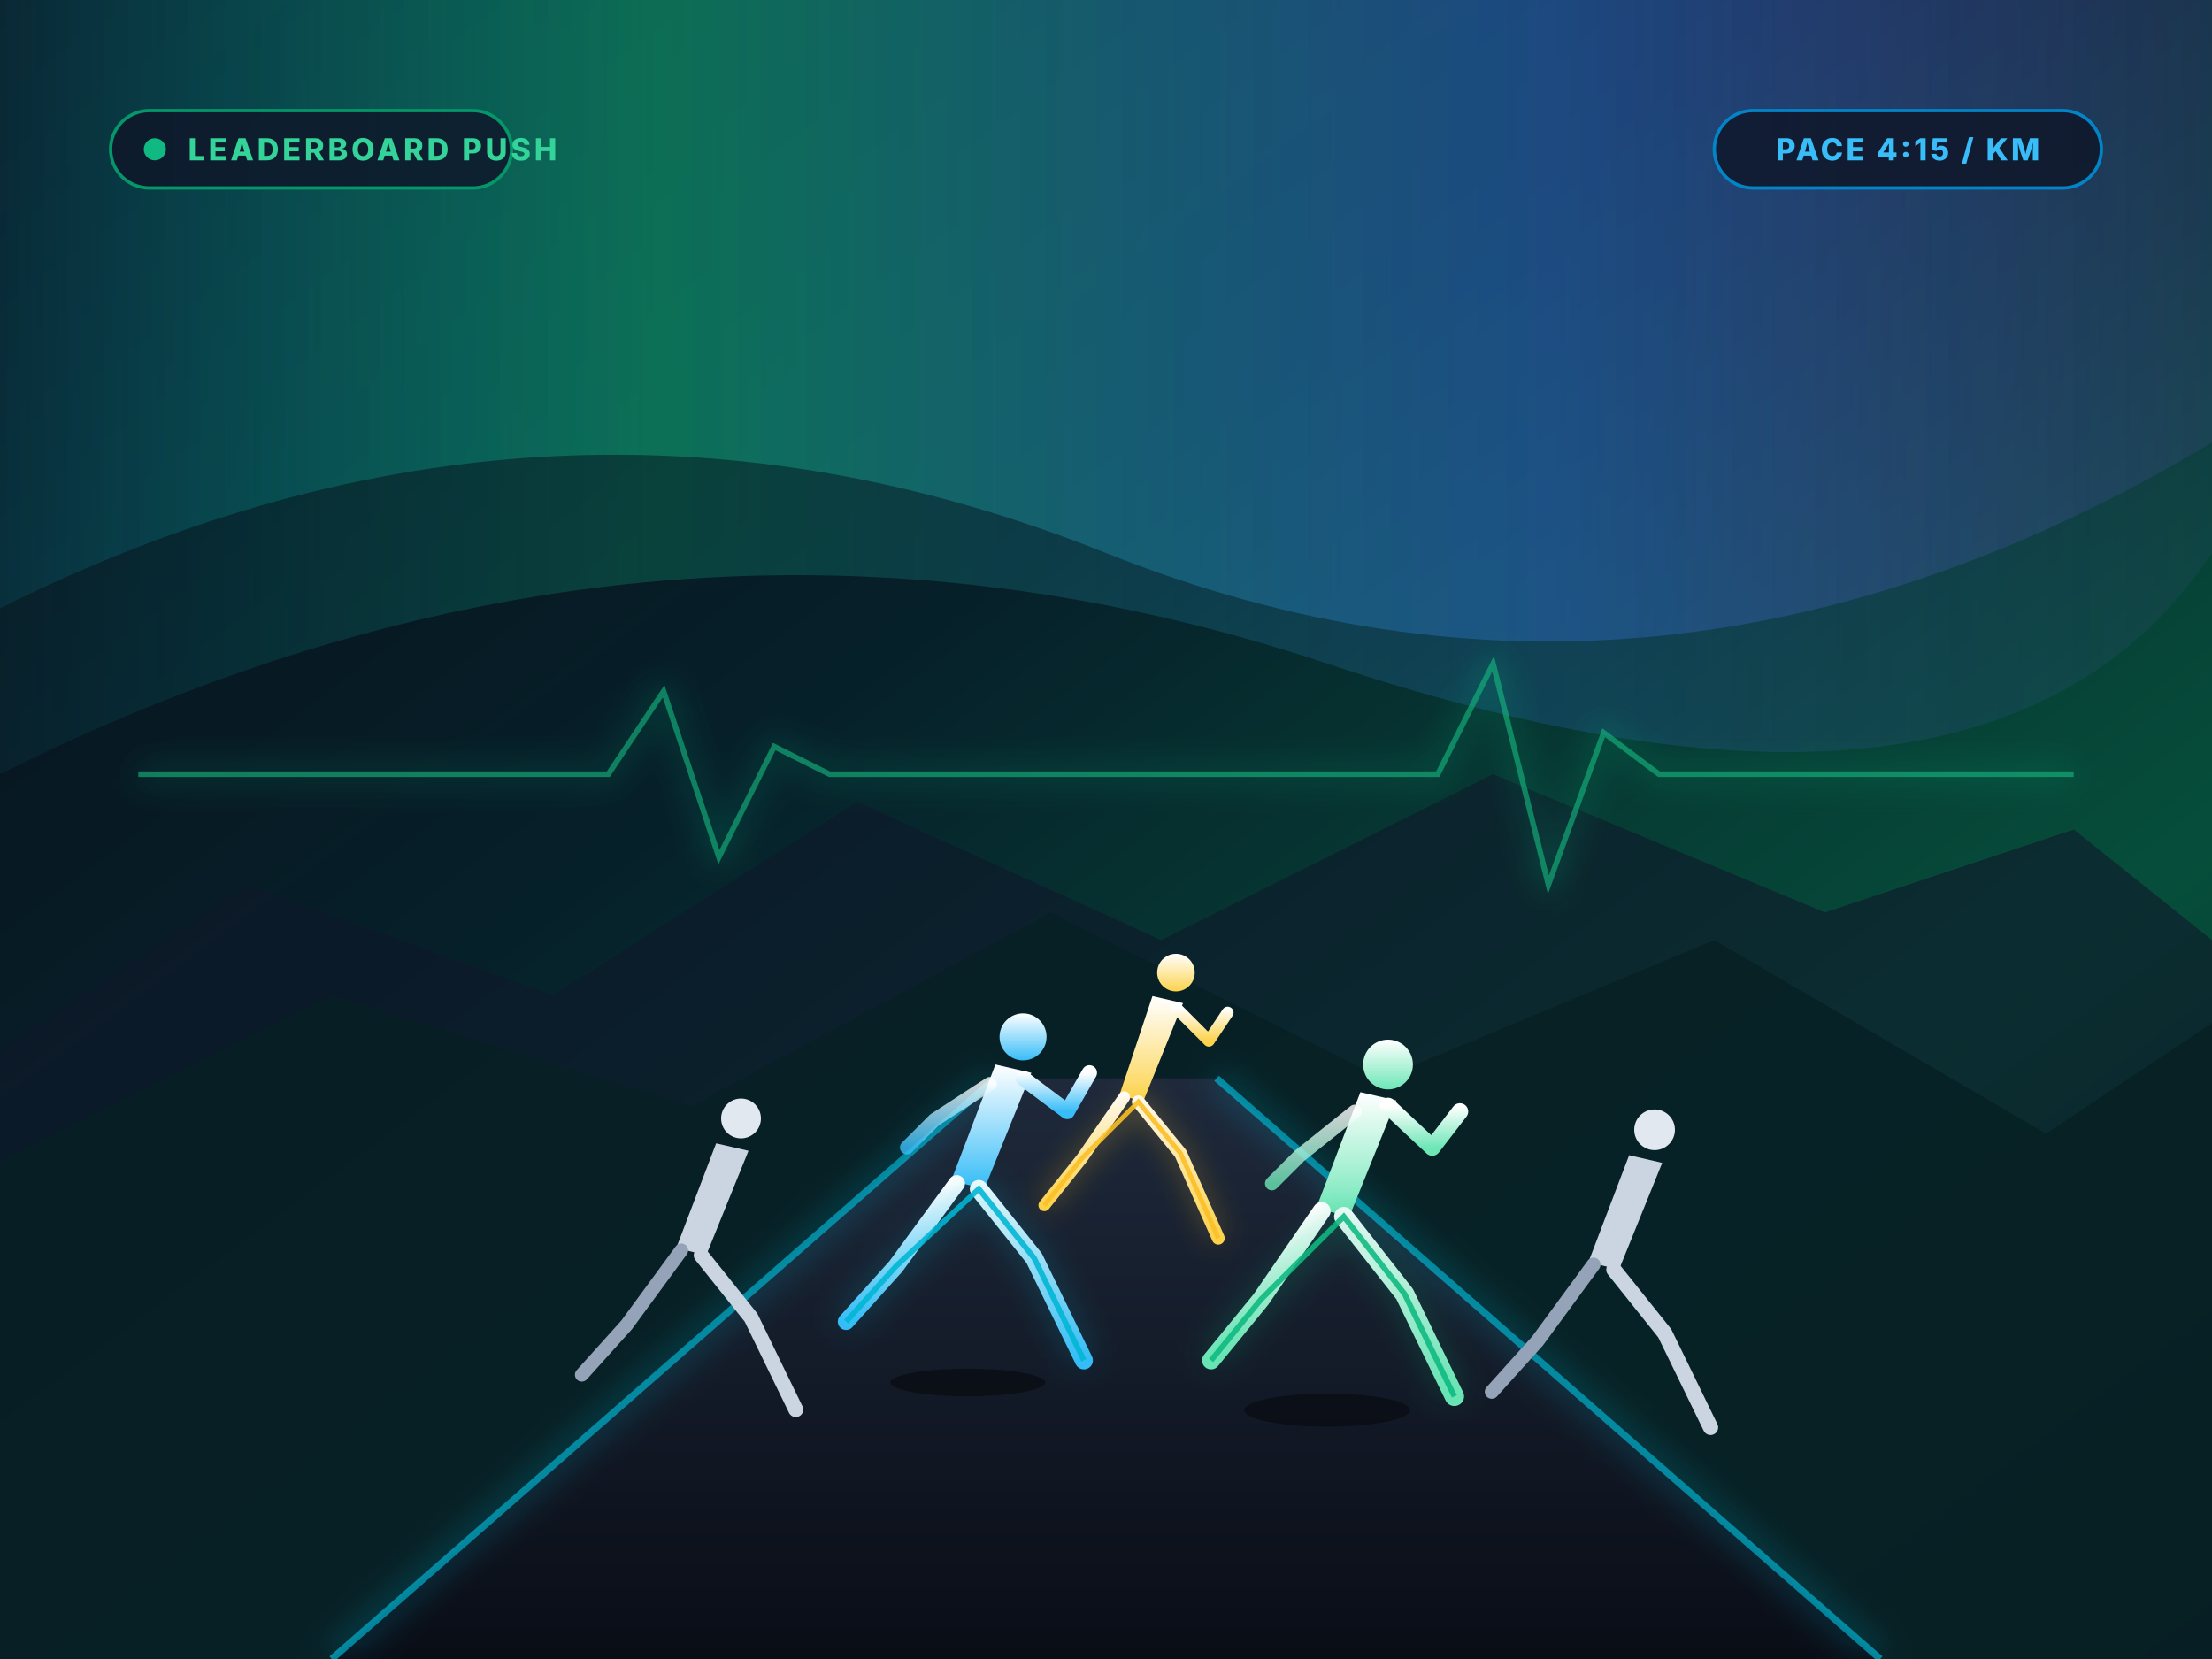
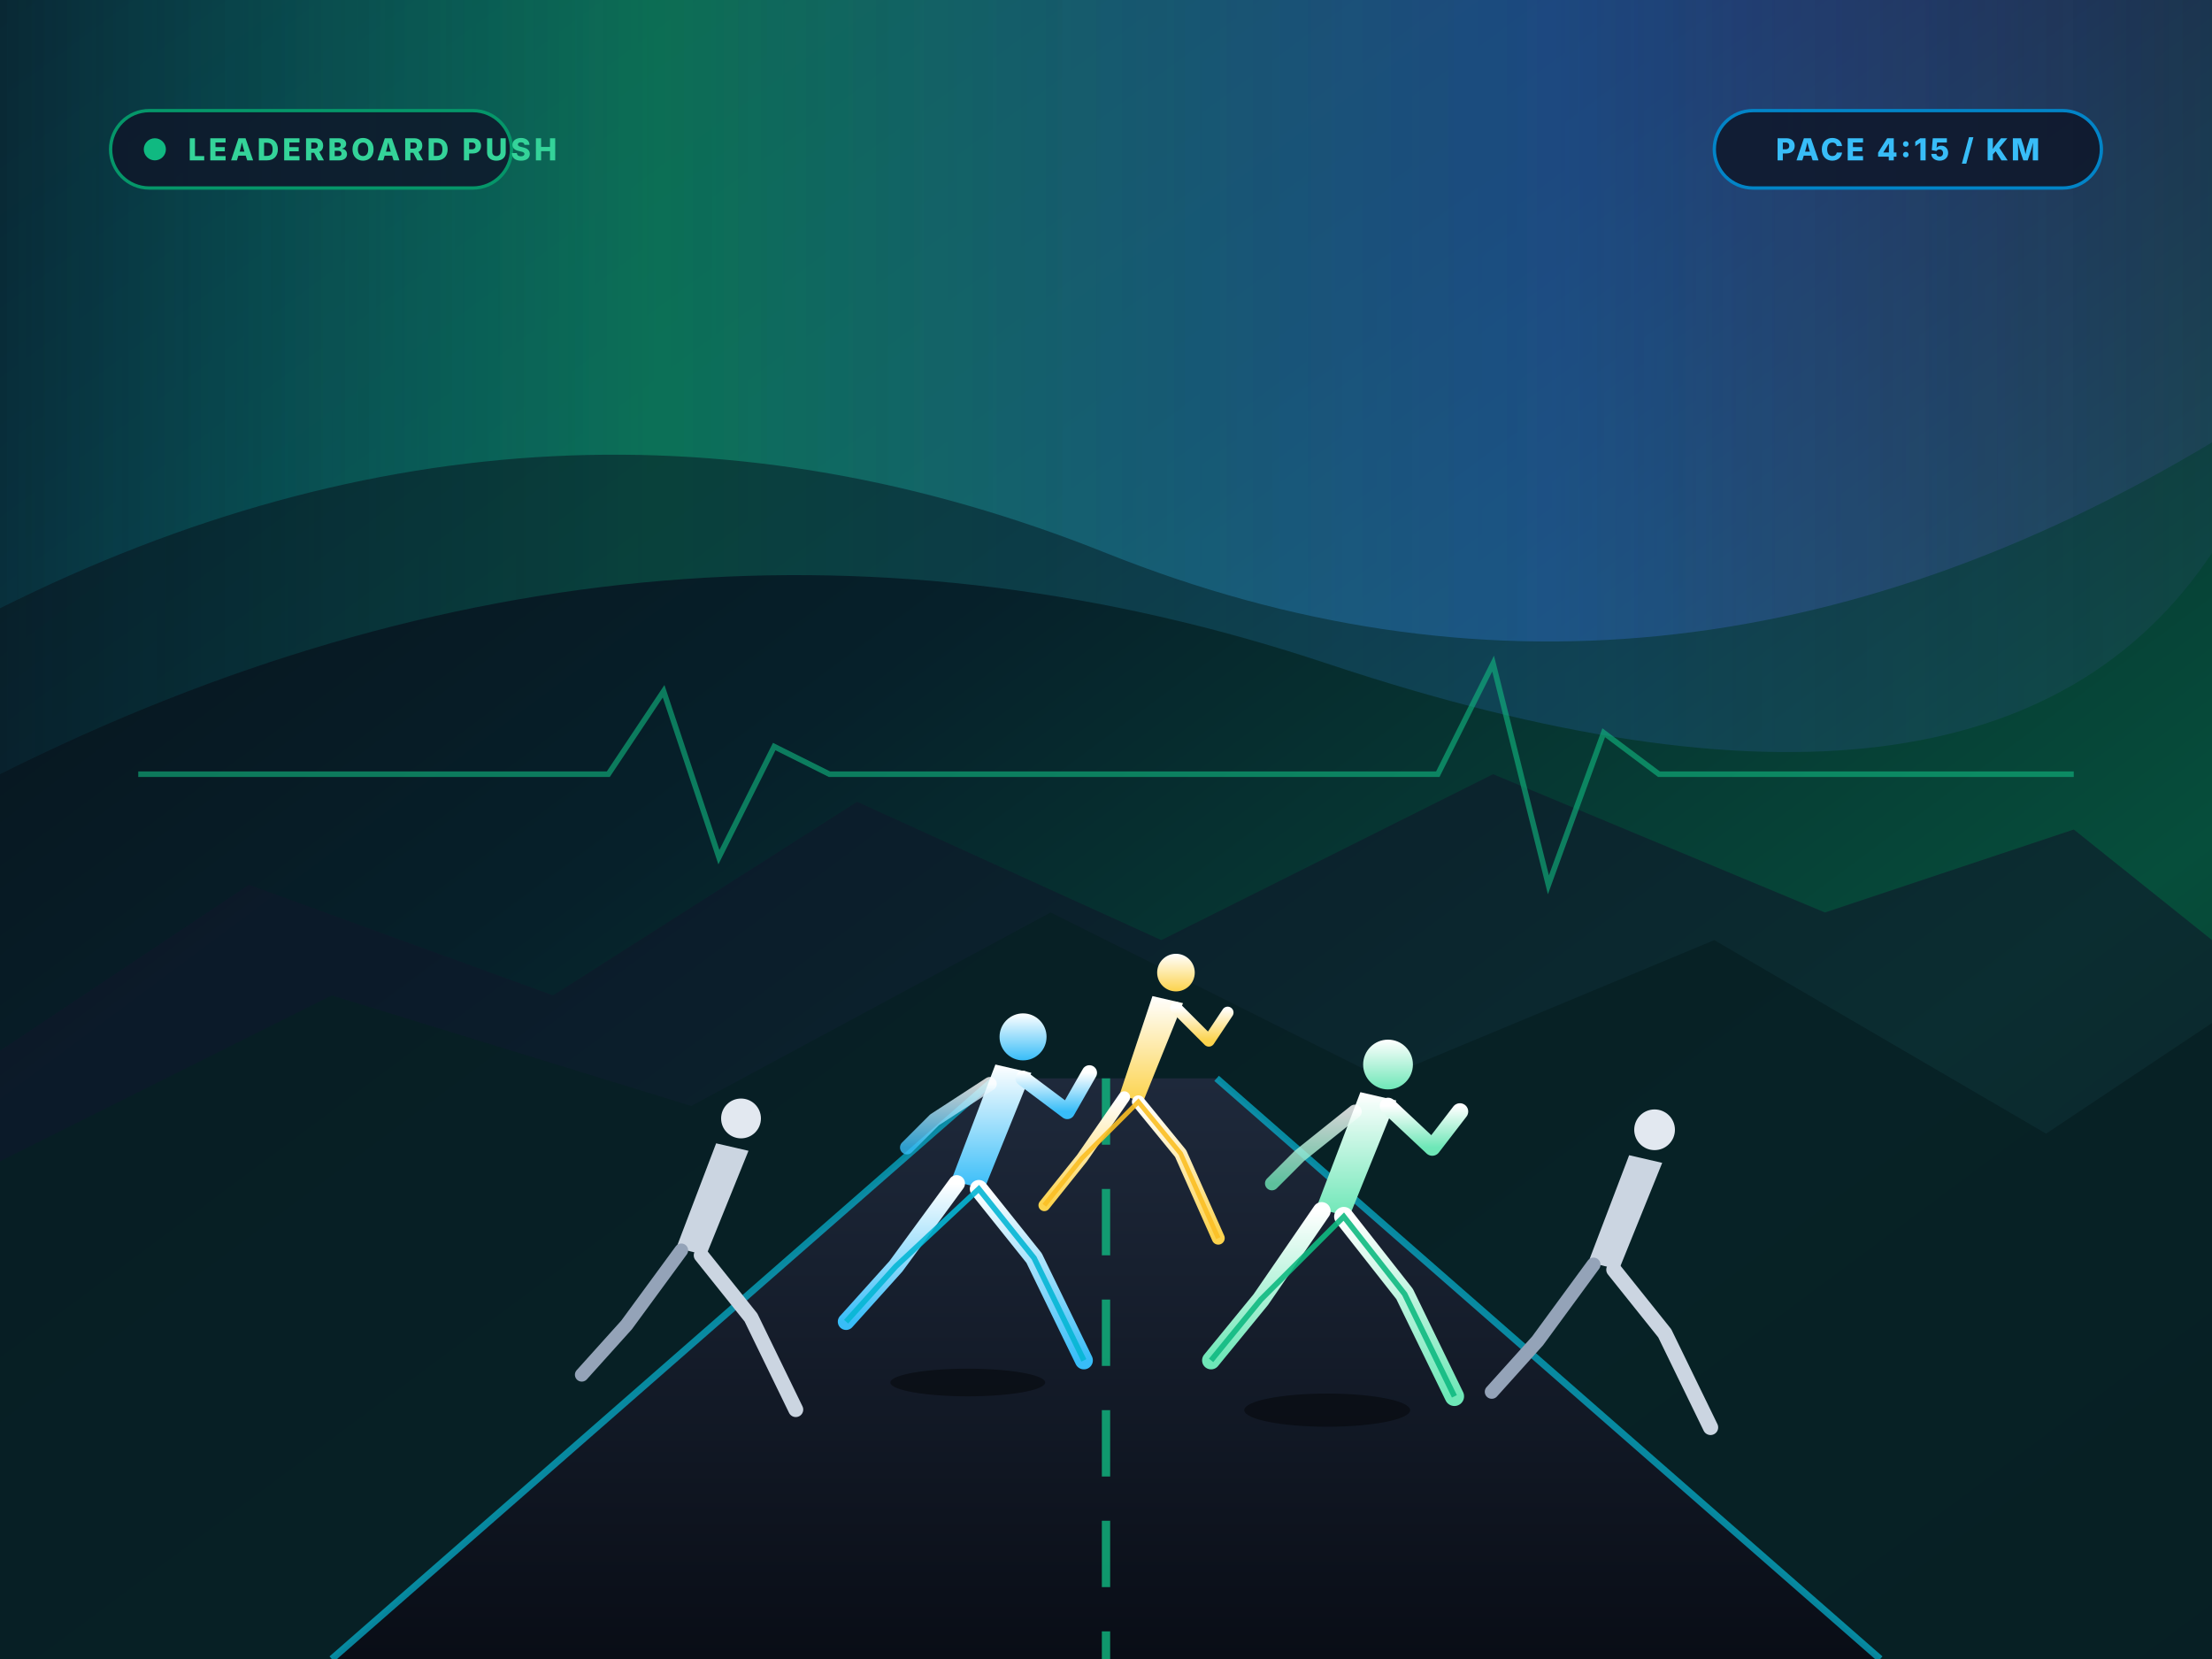
<svg xmlns="http://www.w3.org/2000/svg" viewBox="0 0 800 600" width="100%" height="100%">
  <defs>
    <linearGradient id="bgGrad" x1="0%" y1="0%" x2="100%" y2="100%">
      <stop offset="0%" stop-color="#090d16" />
      <stop offset="40%" stop-color="#06202a" />
      <stop offset="75%" stop-color="#064e3b" />
      <stop offset="100%" stop-color="#022c22" />
    </linearGradient>
    <linearGradient id="auroraGlow" x1="0%" y1="0%" x2="100%" y2="0%">
      <stop offset="0%" stop-color="#06b6d4" stop-opacity="0.1" />
      <stop offset="30%" stop-color="#10b981" stop-opacity="0.4" />
      <stop offset="70%" stop-color="#3b82f6" stop-opacity="0.3" />
      <stop offset="100%" stop-color="#8b5cf6" stop-opacity="0.1" />
    </linearGradient>
    <linearGradient id="roadGrad" x1="0%" y1="0%" x2="0%" y2="100%">
      <stop offset="0%" stop-color="#1e293b" />
      <stop offset="100%" stop-color="#090d16" />
    </linearGradient>
    <linearGradient id="speedTrailCyan" x1="0%" y1="0%" x2="100%" y2="0%">
      <stop offset="0%" stop-color="#06b6d4" stop-opacity="0" />
      <stop offset="80%" stop-color="#06b6d4" stop-opacity="0.8" />
      <stop offset="100%" stop-color="#ffffff" stop-opacity="1" />
    </linearGradient>
    <linearGradient id="speedTrailEmerald" x1="0%" y1="0%" x2="100%" y2="0%">
      <stop offset="0%" stop-color="#10b981" stop-opacity="0" />
      <stop offset="80%" stop-color="#10b981" stop-opacity="0.8" />
      <stop offset="100%" stop-color="#a7f3d0" stop-opacity="1" />
    </linearGradient>
    <linearGradient id="speedTrailAmber" x1="0%" y1="0%" x2="100%" y2="0%">
      <stop offset="0%" stop-color="#f59e0b" stop-opacity="0" />
      <stop offset="80%" stop-color="#fbbf24" stop-opacity="0.9" />
      <stop offset="100%" stop-color="#fffbeb" stop-opacity="1" />
    </linearGradient>
    <linearGradient id="runnerGrad1" x1="0%" y1="0%" x2="0%" y2="100%">
      <stop offset="0%" stop-color="#ffffff" />
      <stop offset="100%" stop-color="#6ee7b7" />
    </linearGradient>
    <linearGradient id="runnerGrad2" x1="0%" y1="0%" x2="0%" y2="100%">
      <stop offset="0%" stop-color="#ffffff" />
      <stop offset="100%" stop-color="#38bdf8" />
    </linearGradient>
    <linearGradient id="runnerGrad3" x1="0%" y1="0%" x2="0%" y2="100%">
      <stop offset="0%" stop-color="#ffffff" />
      <stop offset="100%" stop-color="#fcd34d" />
    </linearGradient>
-     <filter id="clubGlow" x="-20%" y="-20%" width="140%" height="140%">
-       <feGaussianBlur stdDeviation="6" result="blur" />
-       <feComposite in="SourceGraphic" in2="blur" operator="over" />
-     </filter>
  </defs>
  <rect width="800" height="600" fill="url(#bgGrad)" />
  <path d="M 0,220 Q 200,120 400,200 T 800,160 L 800,0 L 0,0 Z" fill="url(#auroraGlow)" />
  <path d="M 0,280 Q 240,160 480,240 T 800,200 L 800,0 L 0,0 Z" fill="url(#auroraGlow)" opacity="0.6" />
  <polygon points="0,380 90,320 200,360 310,290 420,340 540,280 660,330 750,300 800,340 800,600 0,600" fill="#0f172a" opacity="0.6" />
  <polygon points="0,420 120,360 250,400 380,330 500,390 620,340 740,410 800,370 800,600 0,600" fill="#061f23" opacity="0.8" />
  <polygon points="120,600 360,390 440,390 680,600" fill="url(#roadGrad)" />
-   <polyline points="400,390 400,600" stroke="#10b981" stroke-width="3" stroke-dasharray="24 16" opacity="0.8" filter="url(#clubGlow)" />
-   <line x1="360" y1="390" x2="120" y2="600" stroke="#06b6d4" stroke-width="2.5" opacity="0.7" filter="url(#clubGlow)" />
-   <line x1="440" y1="390" x2="680" y2="600" stroke="#06b6d4" stroke-width="2.5" opacity="0.7" filter="url(#clubGlow)" />
-   <g filter="url(#clubGlow)">
+   <polyline points="400,390 400,600" stroke="#10b981" stroke-width="3" stroke-dasharray="24 16" opacity="0.8" />
+   <line x1="360" y1="390" x2="120" y2="600" stroke="#06b6d4" stroke-width="2.5" opacity="0.7" />
+   <line x1="440" y1="390" x2="680" y2="600" stroke="#06b6d4" stroke-width="2.5" opacity="0.7" />
+   <g>
    <path d="M 50,450 L 260,450" stroke="url(#speedTrailEmerald)" stroke-width="3" stroke-linecap="round" />
    <path d="M 80,480 L 380,480" stroke="url(#speedTrailCyan)" stroke-width="2.5" stroke-linecap="round" />
    <path d="M 30,520 L 480,520" stroke="url(#speedTrailAmber)" stroke-width="4" stroke-linecap="round" />
    <path d="M 550,470 L 750,470" stroke="url(#speedTrailEmerald)" stroke-width="2" stroke-linecap="round" />
    <path d="M 460,530 L 780,530" stroke="url(#speedTrailCyan)" stroke-width="3.5" stroke-linecap="round" />
  </g>
  <g transform="translate(480, 430)">
    <ellipse cx="0" cy="80" rx="30" ry="6" fill="#000" opacity="0.4" />
    <circle cx="22" cy="-45" r="9" fill="url(#runnerGrad1)" />
    <path d="M 12,-35 L 25,-32 L 8,10 L -4,7 Z" fill="url(#runnerGrad1)" />
    <path d="M 22,-30 L 38,-15 L 48,-28" fill="none" stroke="url(#runnerGrad1)" stroke-width="6" stroke-linecap="round" stroke-linejoin="round" />
    <path d="M 10,-28 L -10,-12 L -20,-2" fill="none" stroke="url(#runnerGrad1)" stroke-width="5" stroke-linecap="round" stroke-linejoin="round" opacity="0.8" />
    <path d="M 6,10 L 28,38 L 46,75" fill="none" stroke="url(#runnerGrad1)" stroke-width="7" stroke-linecap="round" stroke-linejoin="round" />
    <path d="M -2,8 L -24,40 L -42,62" fill="none" stroke="url(#runnerGrad1)" stroke-width="6.5" stroke-linecap="round" stroke-linejoin="round" />
-     <path d="M -42,62 L -24,40 L 6,10 L 28,38 L 46,75" fill="none" stroke="#10b981" stroke-width="2" opacity="0.9" filter="url(#clubGlow)" />
+     <path d="M -42,62 L -24,40 L 6,10 L 28,38 L 46,75" fill="none" stroke="#10b981" stroke-width="2" opacity="0.9" />
  </g>
  <g transform="translate(350, 420)">
    <ellipse cx="0" cy="80" rx="28" ry="5" fill="#000" opacity="0.4" />
    <circle cx="20" cy="-45" r="8.5" fill="url(#runnerGrad2)" />
    <path d="M 10,-35 L 23,-32 L 6,10 L -6,7 Z" fill="url(#runnerGrad2)" />
    <path d="M 20,-30 L 36,-18 L 44,-32" fill="none" stroke="url(#runnerGrad2)" stroke-width="5.5" stroke-linecap="round" stroke-linejoin="round" />
    <path d="M 8,-28 L -12,-15 L -22,-5" fill="none" stroke="url(#runnerGrad2)" stroke-width="5" stroke-linecap="round" stroke-linejoin="round" opacity="0.8" />
    <path d="M 4,10 L 24,35 L 42,72" fill="none" stroke="url(#runnerGrad2)" stroke-width="6.5" stroke-linecap="round" stroke-linejoin="round" />
    <path d="M -4,8 L -26,38 L -44,58" fill="none" stroke="url(#runnerGrad2)" stroke-width="6" stroke-linecap="round" stroke-linejoin="round" />
-     <path d="M -44,58 L -26,38 L 4,10 L 24,35 L 42,72" fill="none" stroke="#06b6d4" stroke-width="2" opacity="0.9" filter="url(#clubGlow)" />
+     <path d="M -44,58 L -26,38 L 4,10 L 24,35 L 42,72" fill="none" stroke="#06b6d4" stroke-width="2" opacity="0.9" />
  </g>
  <g transform="translate(410, 390) scale(0.85)">
    <circle cx="18" cy="-45" r="8" fill="url(#runnerGrad3)" />
    <path d="M 8,-35 L 21,-32 L 4,10 L -6,7 Z" fill="url(#runnerGrad3)" />
    <path d="M 18,-30 L 32,-16 L 40,-28" fill="none" stroke="url(#runnerGrad3)" stroke-width="5" stroke-linecap="round" stroke-linejoin="round" />
    <path d="M 2,10 L 20,32 L 36,68" fill="none" stroke="url(#runnerGrad3)" stroke-width="5.5" stroke-linecap="round" stroke-linejoin="round" />
    <path d="M -4,8 L -22,34 L -38,54" fill="none" stroke="url(#runnerGrad3)" stroke-width="5" stroke-linecap="round" stroke-linejoin="round" />
-     <path d="M -38,54 L -22,34 L 2,10 L 20,32 L 36,68" fill="none" stroke="#fbbf24" stroke-width="2" opacity="0.9" filter="url(#clubGlow)" />
+     <path d="M -38,54 L -22,34 L 2,10 L 20,32 L 36,68" fill="none" stroke="#fbbf24" stroke-width="2" opacity="0.9" />
  </g>
  <g transform="translate(250, 445) scale(0.9)">
    <circle cx="20" cy="-45" r="8" fill="#e2e8f0" />
    <path d="M 10,-35 L 23,-32 L 6,10 L -6,7 Z" fill="#cbd5e1" />
    <path d="M 4,10 L 24,35 L 42,72" fill="none" stroke="#cbd5e1" stroke-width="6" stroke-linecap="round" stroke-linejoin="round" />
    <path d="M -4,8 L -26,38 L -44,58" fill="none" stroke="#94a3b8" stroke-width="5.5" stroke-linecap="round" stroke-linejoin="round" />
  </g>
  <g transform="translate(580, 450) scale(0.92)">
    <circle cx="20" cy="-45" r="8" fill="#e2e8f0" />
    <path d="M 10,-35 L 23,-32 L 6,10 L -6,7 Z" fill="#cbd5e1" />
    <path d="M 4,10 L 24,35 L 42,72" fill="none" stroke="#cbd5e1" stroke-width="6" stroke-linecap="round" stroke-linejoin="round" />
    <path d="M -4,8 L -26,38 L -44,58" fill="none" stroke="#94a3b8" stroke-width="5.5" stroke-linecap="round" stroke-linejoin="round" />
  </g>
-   <g filter="url(#clubGlow)">
+   <g>
    <path d="M 50,280 L 220,280 L 240,250 L 260,310 L 280,270 L 300,280 L 520,280 L 540,240 L 560,320 L 580,265 L 600,280 L 750,280" fill="none" stroke="#10b981" stroke-width="2" opacity="0.6" />
  </g>
  <g transform="translate(40, 40)">
    <rect width="145" height="28" rx="14" fill="#0f172a" fill-opacity="0.85" stroke="#059669" stroke-width="1.2" />
    <circle cx="16" cy="14" r="4" fill="#10b981" />
    <text x="28" y="18" fill="#34d399" font-family="system-ui, -apple-system, sans-serif" font-size="11" font-weight="800" letter-spacing="1.2">LEADERBOARD PUSH</text>
  </g>
  <g transform="translate(620, 40)">
    <rect width="140" height="28" rx="14" fill="#0f172a" fill-opacity="0.85" stroke="#0284c7" stroke-width="1.2" />
    <text x="70" y="18" fill="#38bdf8" font-family="system-ui, -apple-system, sans-serif" font-size="11" font-weight="800" text-anchor="middle" letter-spacing="1">PACE 4:15 / KM</text>
  </g>
</svg>
